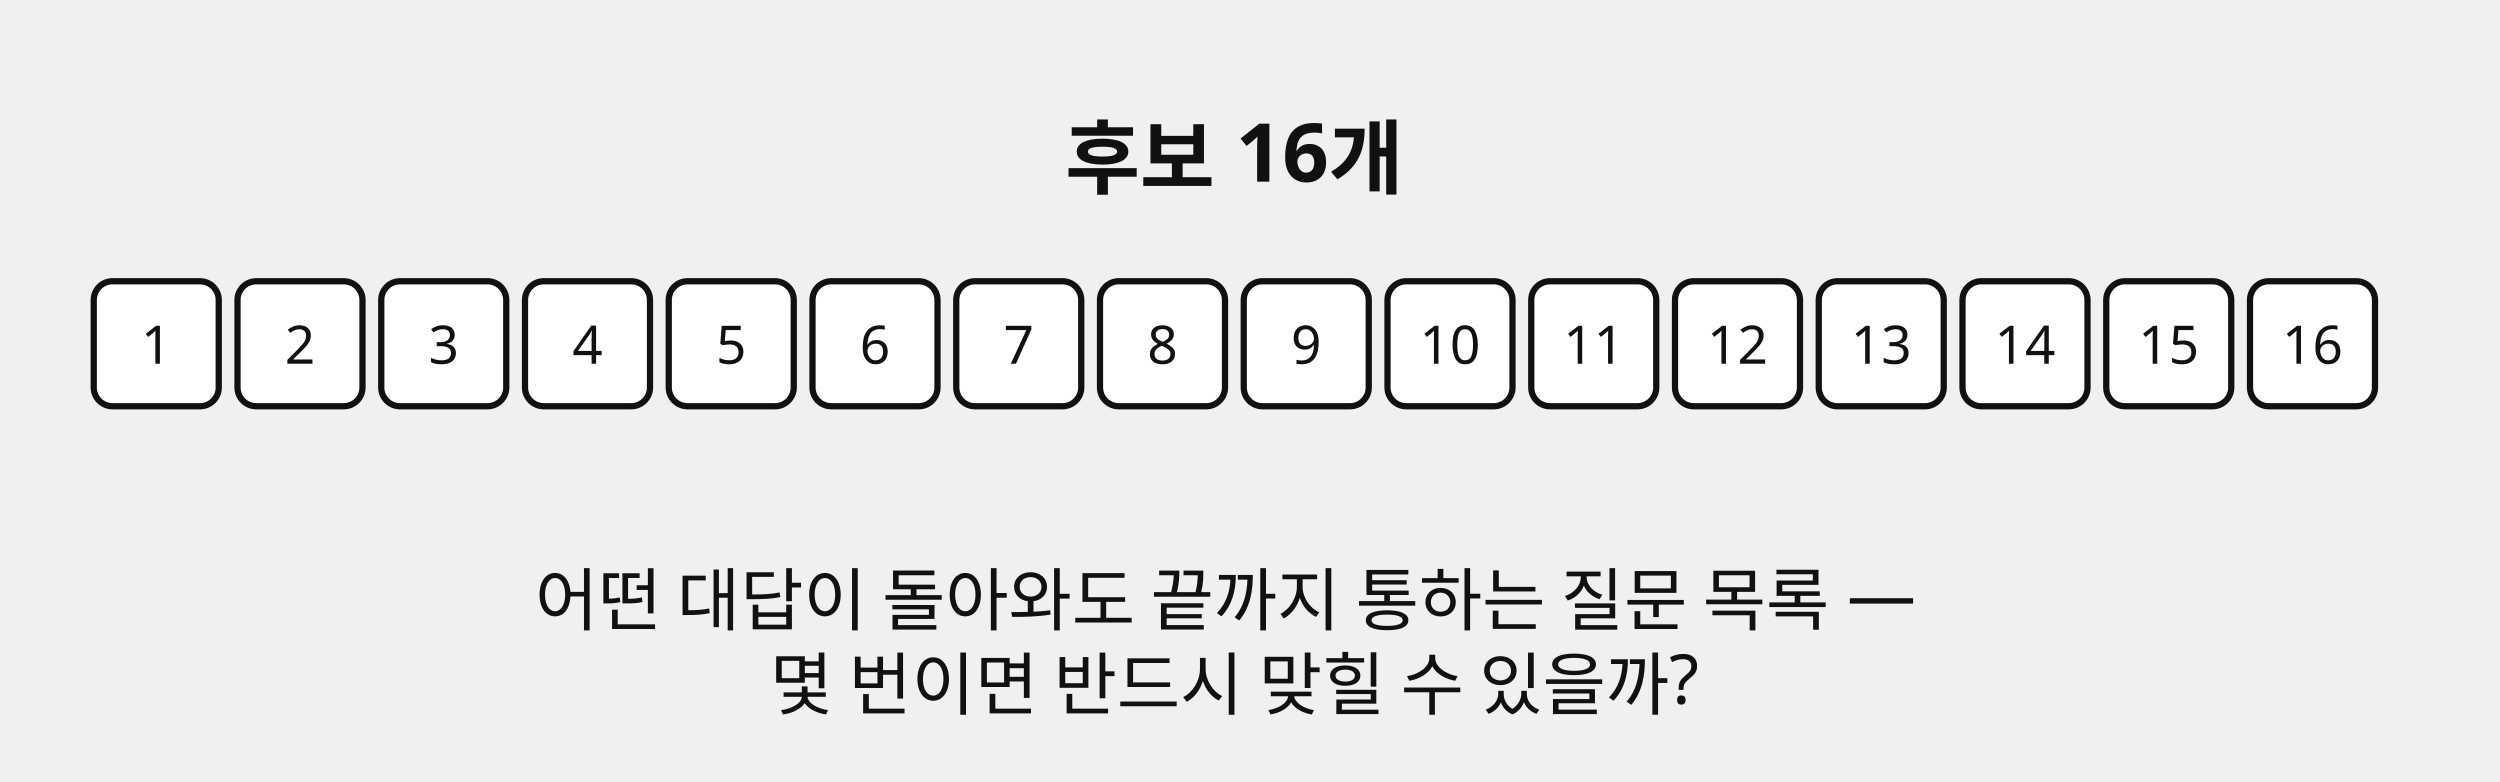
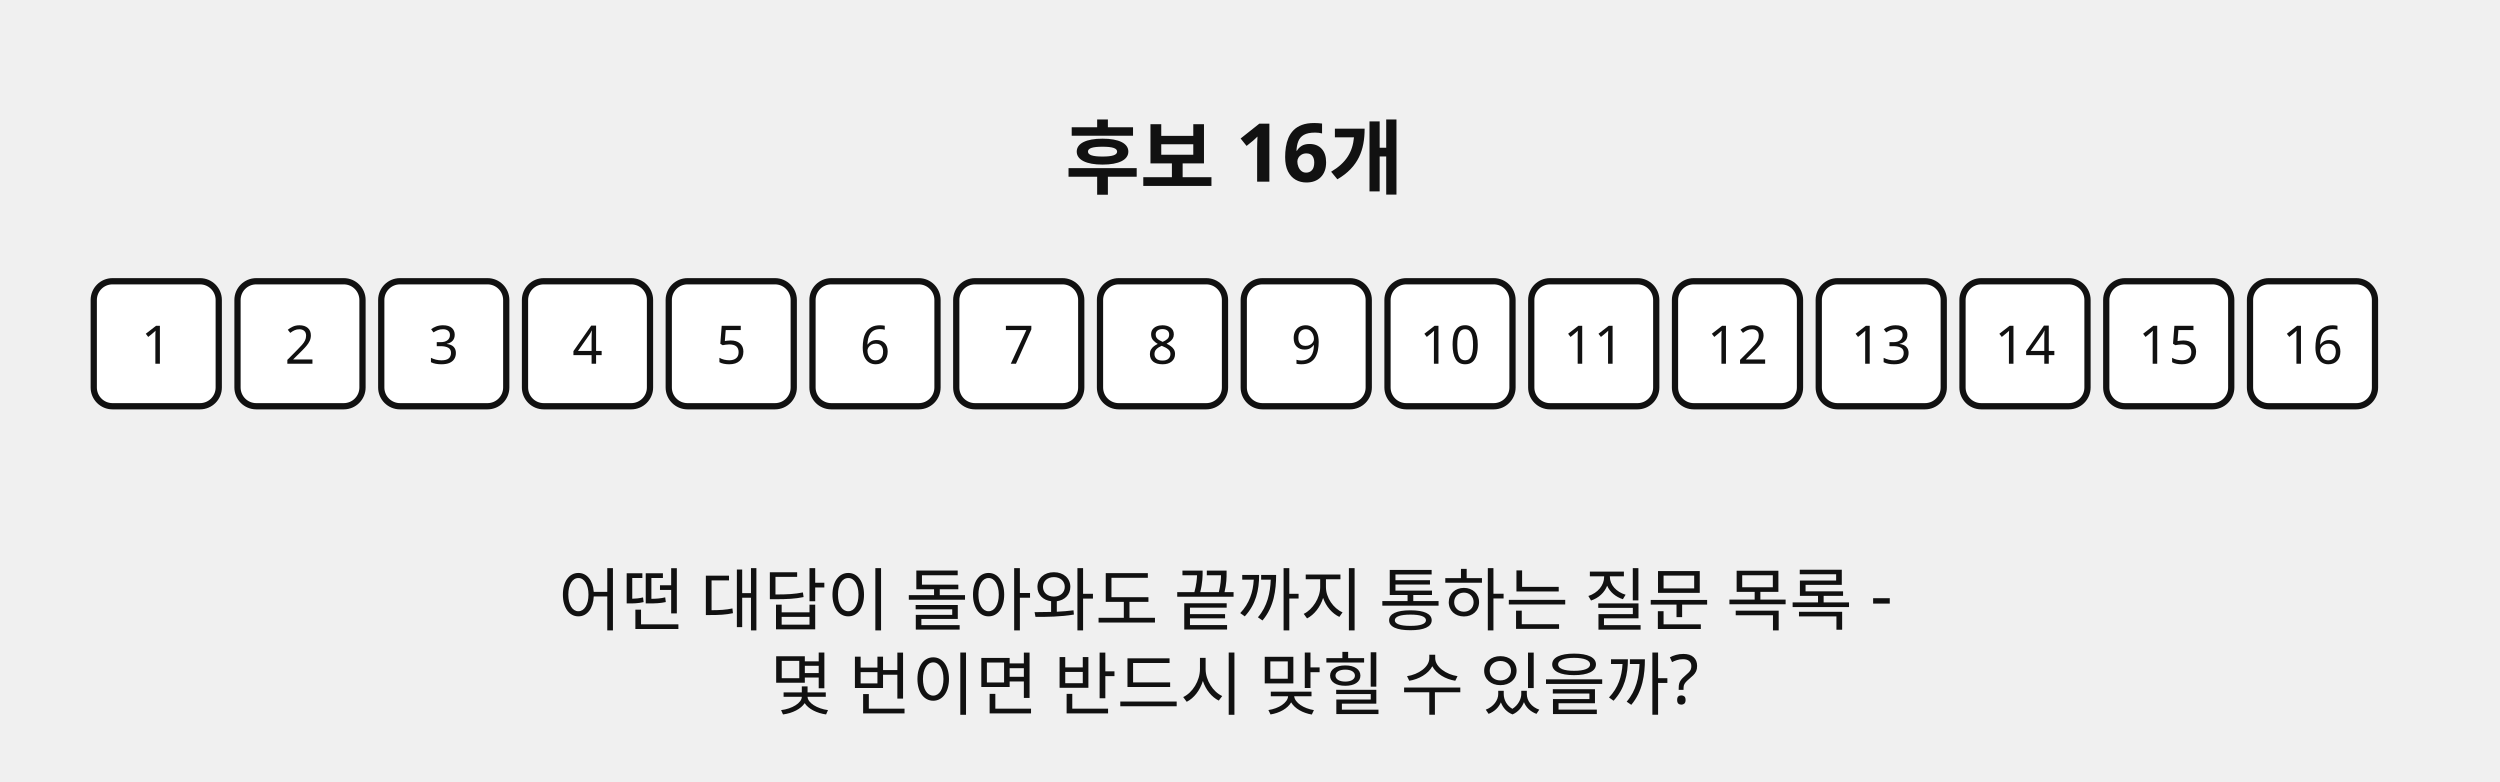
<svg xmlns="http://www.w3.org/2000/svg" viewBox="0 0 800 250" width="800" height="250">
  <rect x="30" y="90" width="40" height="40" rx="6" fill="#ffffff" stroke="#111111" stroke-width="2" />
  <text x="50.0" y="116.4" text-anchor="middle" font-family="Pretendard, 'NanumSquareRound', sans-serif" font-size="17" fill="#111111">1</text>
  <rect x="76" y="90" width="40" height="40" rx="6" fill="#ffffff" stroke="#111111" stroke-width="2" />
  <text x="96.0" y="116.4" text-anchor="middle" font-family="Pretendard, 'NanumSquareRound', sans-serif" font-size="17" fill="#111111">2</text>
  <rect x="122" y="90" width="40" height="40" rx="6" fill="#ffffff" stroke="#111111" stroke-width="2" />
  <text x="142.0" y="116.4" text-anchor="middle" font-family="Pretendard, 'NanumSquareRound', sans-serif" font-size="17" fill="#111111">3</text>
  <rect x="168" y="90" width="40" height="40" rx="6" fill="#ffffff" stroke="#111111" stroke-width="2" />
  <text x="188.0" y="116.4" text-anchor="middle" font-family="Pretendard, 'NanumSquareRound', sans-serif" font-size="17" fill="#111111">4</text>
  <rect x="214" y="90" width="40" height="40" rx="6" fill="#ffffff" stroke="#111111" stroke-width="2" />
  <text x="234.0" y="116.4" text-anchor="middle" font-family="Pretendard, 'NanumSquareRound', sans-serif" font-size="17" fill="#111111">5</text>
  <rect x="260" y="90" width="40" height="40" rx="6" fill="#ffffff" stroke="#111111" stroke-width="2" />
  <text x="280.0" y="116.4" text-anchor="middle" font-family="Pretendard, 'NanumSquareRound', sans-serif" font-size="17" fill="#111111">6</text>
  <rect x="306" y="90" width="40" height="40" rx="6" fill="#ffffff" stroke="#111111" stroke-width="2" />
  <text x="326.0" y="116.4" text-anchor="middle" font-family="Pretendard, 'NanumSquareRound', sans-serif" font-size="17" fill="#111111">7</text>
  <rect x="352" y="90" width="40" height="40" rx="6" fill="#ffffff" stroke="#111111" stroke-width="2" />
  <text x="372.0" y="116.4" text-anchor="middle" font-family="Pretendard, 'NanumSquareRound', sans-serif" font-size="17" fill="#111111">8</text>
  <rect x="398" y="90" width="40" height="40" rx="6" fill="#ffffff" stroke="#111111" stroke-width="2" />
  <text x="418.0" y="116.4" text-anchor="middle" font-family="Pretendard, 'NanumSquareRound', sans-serif" font-size="17" fill="#111111">9</text>
  <rect x="444" y="90" width="40" height="40" rx="6" fill="#ffffff" stroke="#111111" stroke-width="2" />
  <text x="464.0" y="116.4" text-anchor="middle" font-family="Pretendard, 'NanumSquareRound', sans-serif" font-size="17" fill="#111111">10</text>
  <rect x="490" y="90" width="40" height="40" rx="6" fill="#ffffff" stroke="#111111" stroke-width="2" />
  <text x="510.0" y="116.4" text-anchor="middle" font-family="Pretendard, 'NanumSquareRound', sans-serif" font-size="17" fill="#111111">11</text>
  <rect x="536" y="90" width="40" height="40" rx="6" fill="#ffffff" stroke="#111111" stroke-width="2" />
  <text x="556.0" y="116.4" text-anchor="middle" font-family="Pretendard, 'NanumSquareRound', sans-serif" font-size="17" fill="#111111">12</text>
  <rect x="582" y="90" width="40" height="40" rx="6" fill="#ffffff" stroke="#111111" stroke-width="2" />
  <text x="602.0" y="116.4" text-anchor="middle" font-family="Pretendard, 'NanumSquareRound', sans-serif" font-size="17" fill="#111111">13</text>
  <rect x="628" y="90" width="40" height="40" rx="6" fill="#ffffff" stroke="#111111" stroke-width="2" />
  <text x="648.0" y="116.4" text-anchor="middle" font-family="Pretendard, 'NanumSquareRound', sans-serif" font-size="17" fill="#111111">14</text>
  <rect x="674" y="90" width="40" height="40" rx="6" fill="#ffffff" stroke="#111111" stroke-width="2" />
  <text x="694.0" y="116.4" text-anchor="middle" font-family="Pretendard, 'NanumSquareRound', sans-serif" font-size="17" fill="#111111">15</text>
  <rect x="720" y="90" width="40" height="40" rx="6" fill="#ffffff" stroke="#111111" stroke-width="2" />
  <text x="740.0" y="116.4" text-anchor="middle" font-family="Pretendard, 'NanumSquareRound', sans-serif" font-size="17" fill="#111111">16</text>
  <text x="395.0" y="60" text-anchor="middle" font-family="Pretendard, 'NanumSquareRound', sans-serif" font-size="26" font-weight="700" fill="#111111">후보 16개</text>
  <text x="395.0" y="200" text-anchor="middle" font-family="Pretendard, 'NanumSquareRound', sans-serif" font-size="22" fill="#111111">
-     <tspan x="395.0" dy="0">어떤 대답이 돌아와도 끝까지 통하는 질문 목록 —</tspan>
+     <tspan x="395.0" dy="0">어떤 대답이 돌아와도 끝까지 통하는 질문 목록 -</tspan>
    <tspan x="395.0" dy="27">몇 번이면 반드시 맞힐 수 있을까?</tspan>
  </text>
</svg>
